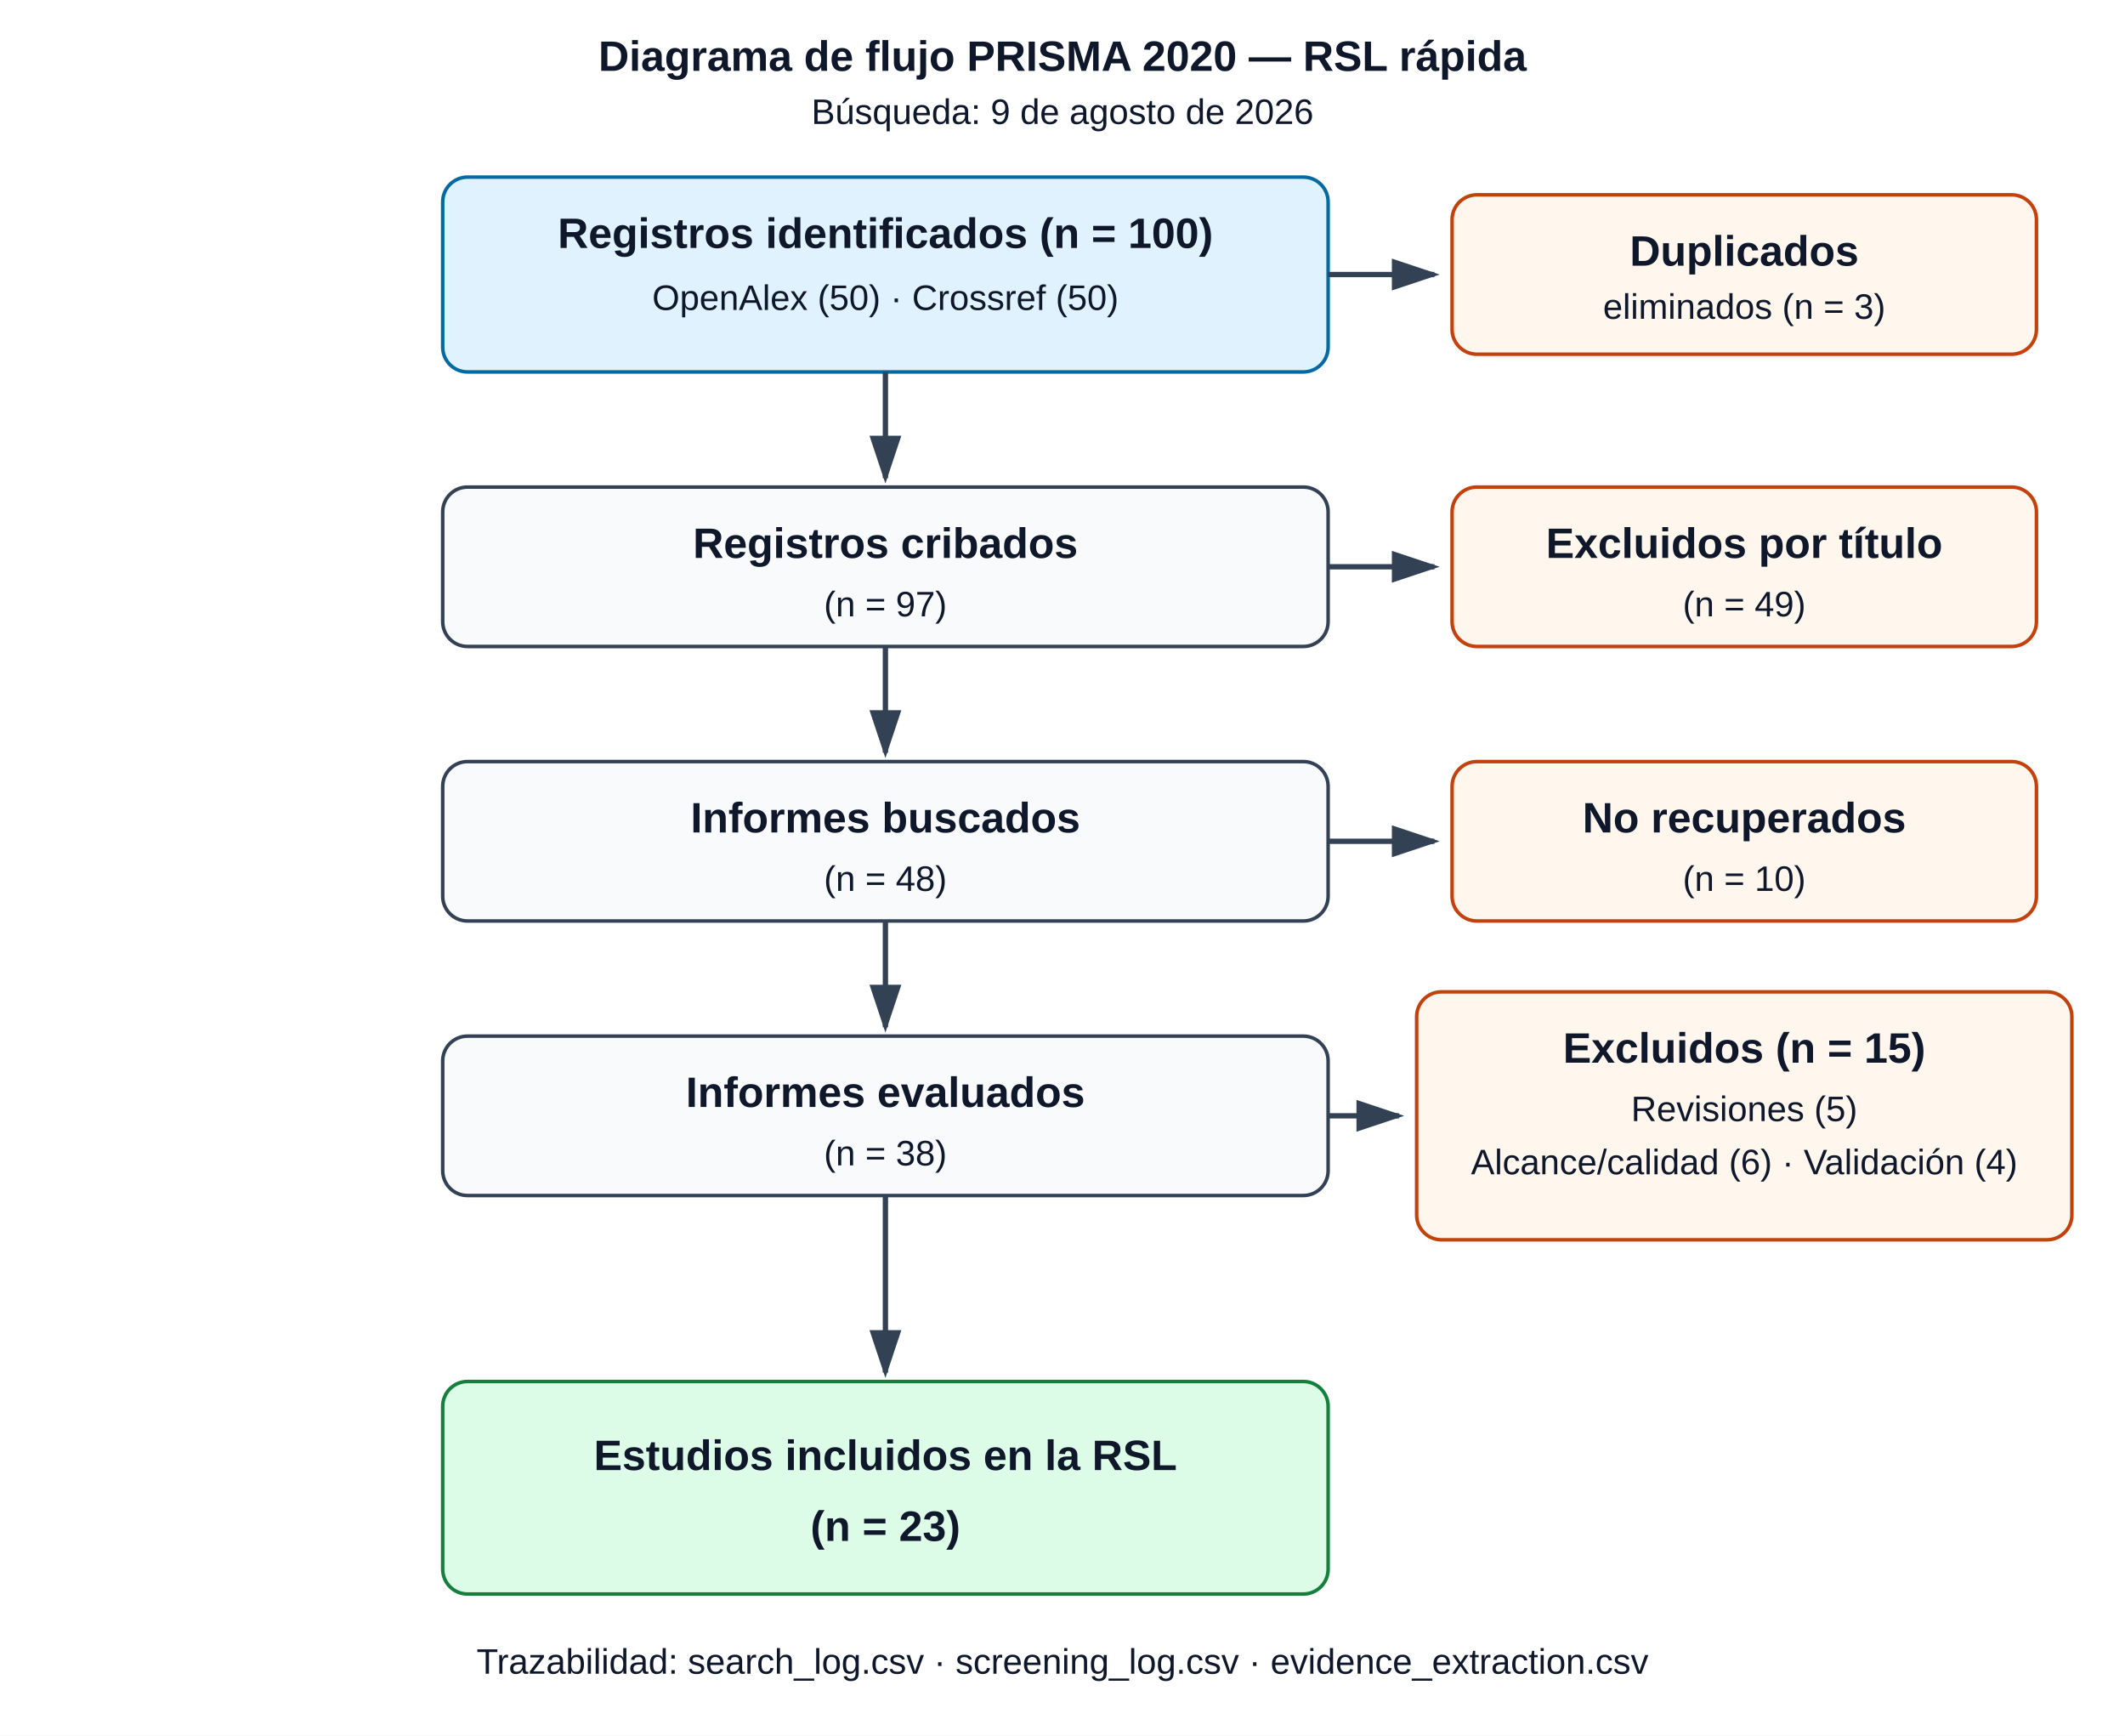
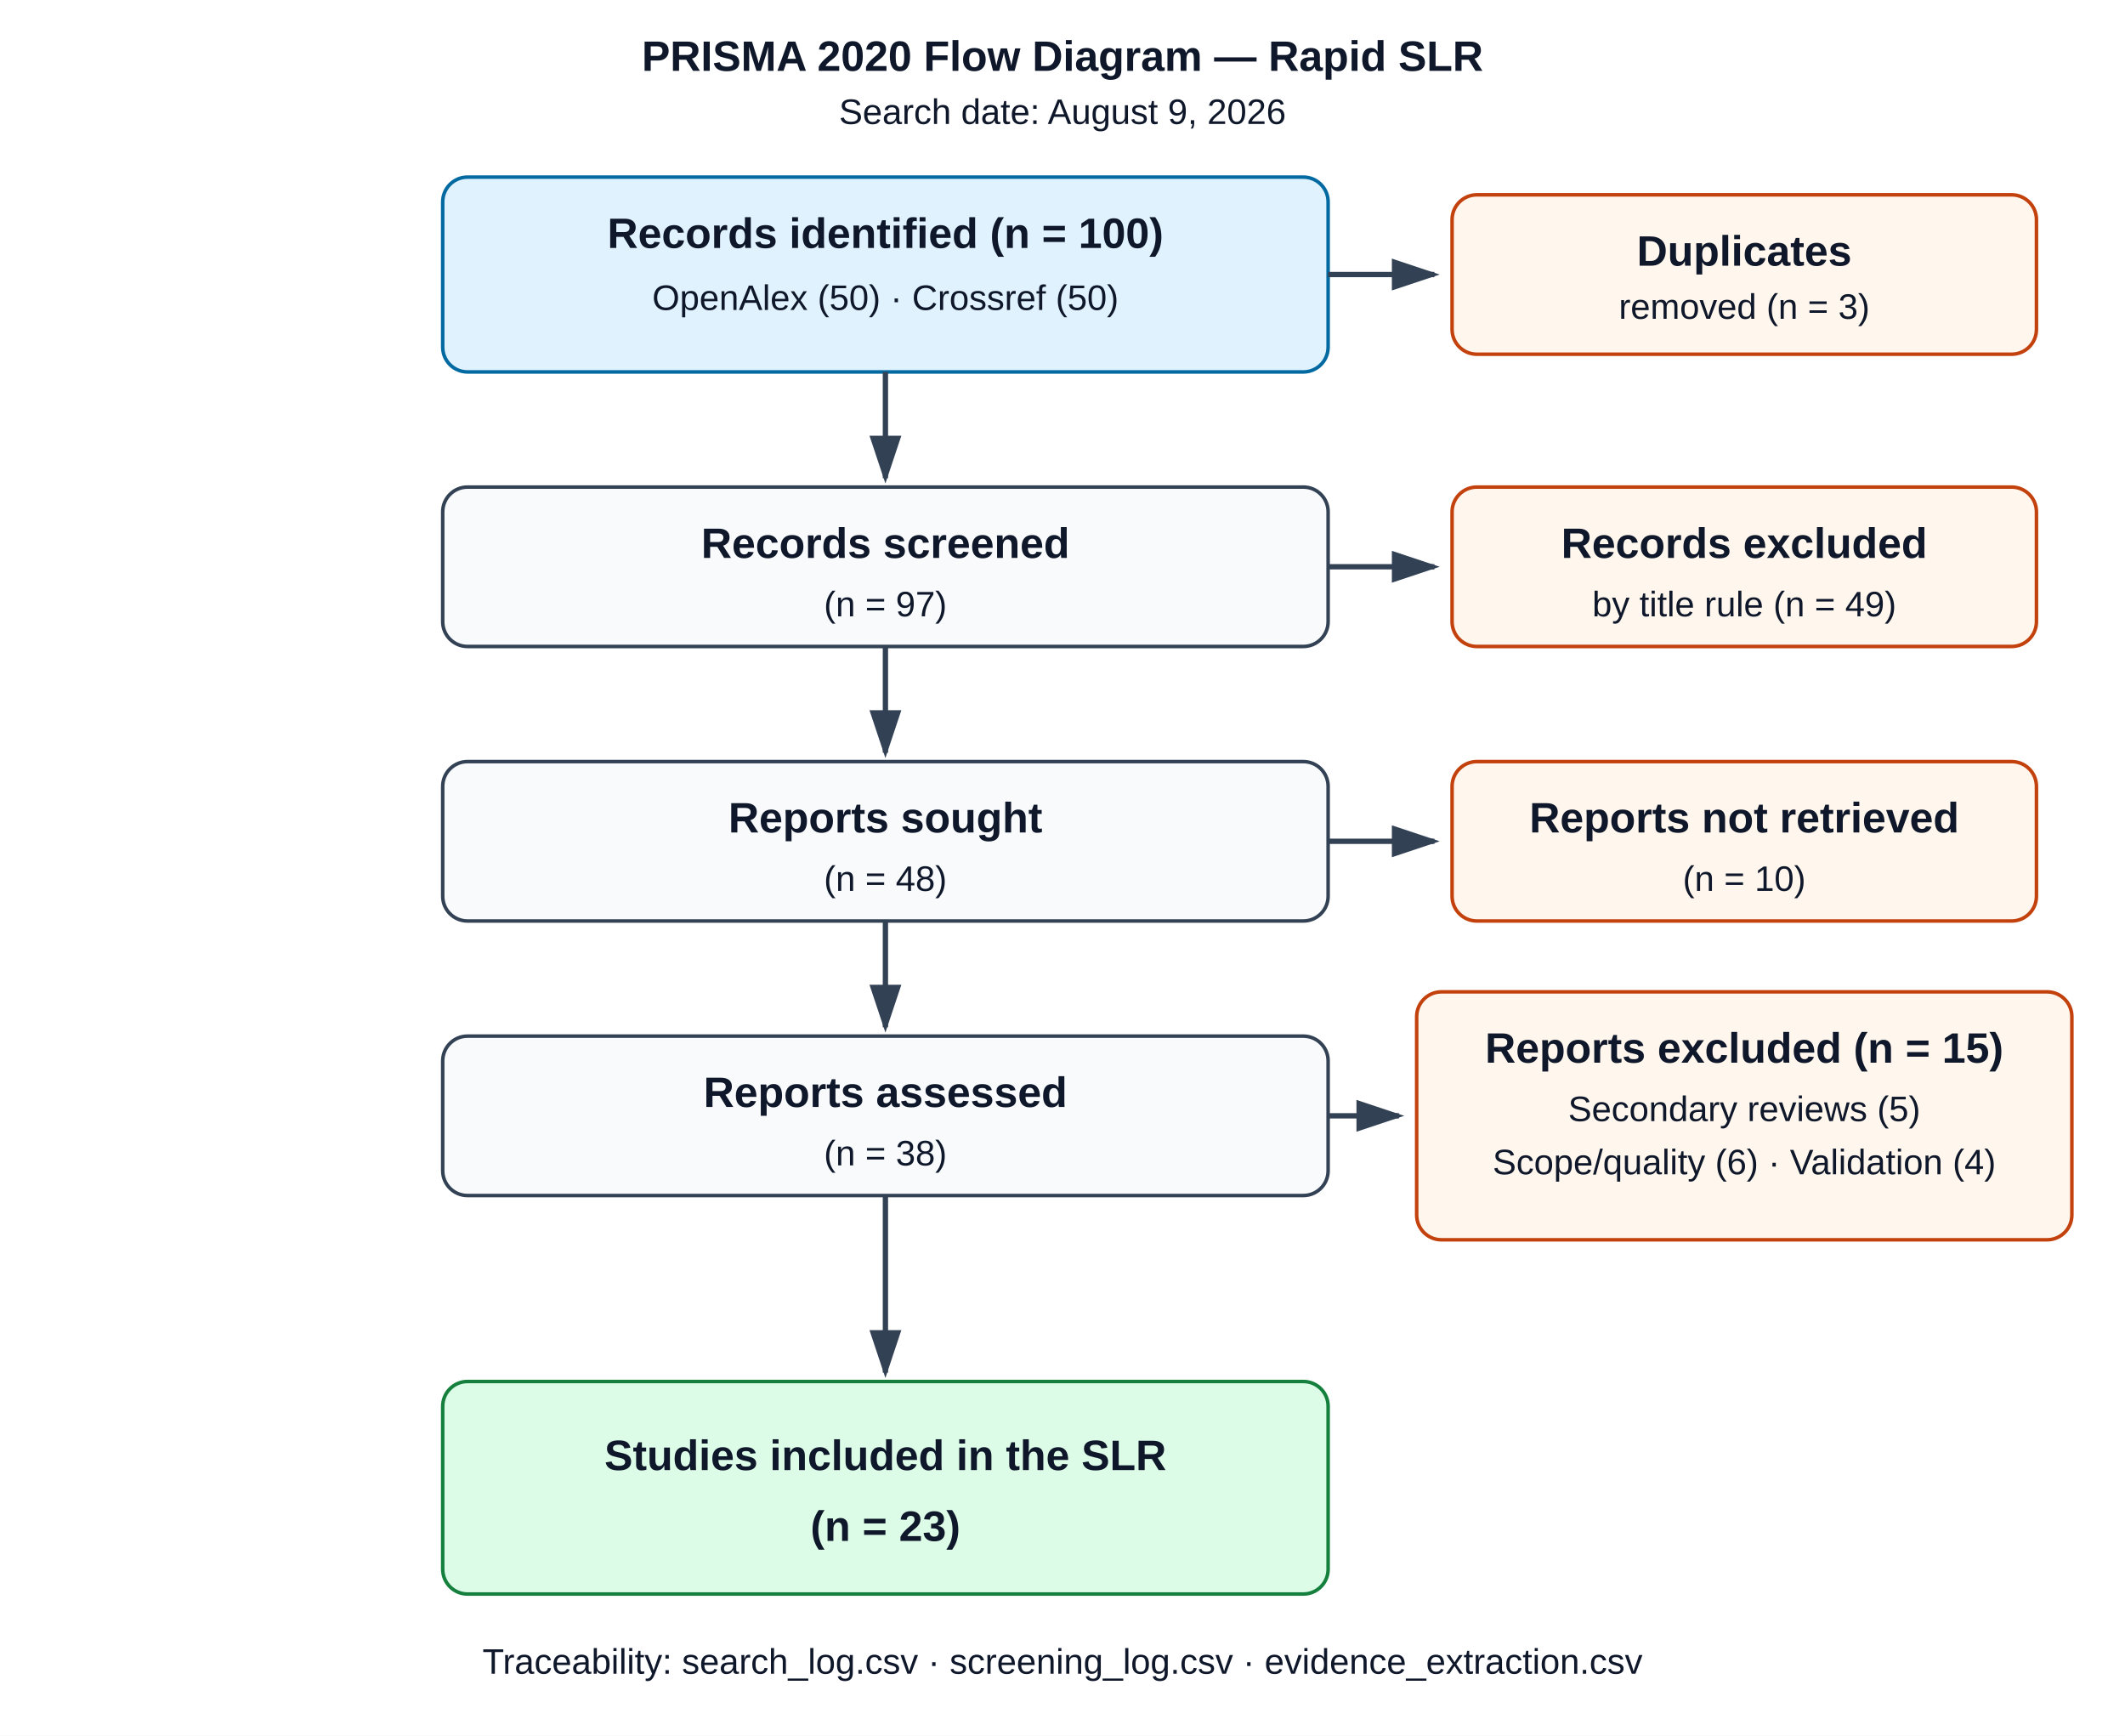
<svg xmlns="http://www.w3.org/2000/svg" width="1200" height="980" viewBox="0 0 1200 980" role="img" aria-labelledby="title desc">
  <defs>
    <marker id="a" markerWidth="10" markerHeight="10" refX="8" refY="3" orient="auto">
      <path d="M0 0L0 6L9 3z" fill="#334155" />
    </marker>
    <style>.b{fill:#f8fafc;stroke:#334155;stroke-width:2}.i{fill:#e0f2fe;stroke:#0369a1}.e{fill:#fff7ed;stroke:#c2410c}.f{fill:#dcfce7;stroke:#15803d}.h{font:bold 24px Arial;fill:#0f172a}.t{font:20px Arial;fill:#0f172a}.l{stroke:#334155;stroke-width:3;marker-end:url(#a)}</style>
  </defs>
  <rect width="1200" height="980" fill="white" />
-   <text x="600" y="40" text-anchor="middle" class="h">Diagrama de flujo PRISMA 2020 — RSL rápida</text>
-   <text x="600" y="70" text-anchor="middle" class="t">Búsqueda: 9 de agosto de 2026</text>
+   <text x="600" y="40" text-anchor="middle" class="h">PRISMA 2020 Flow Diagram — Rapid SLR</text>
+   <text x="600" y="70" text-anchor="middle" class="t">Search date: August 9, 2026</text>
  <rect x="250" y="100" width="500" height="110" rx="14" class="b i" />
-   <text x="500" y="140" text-anchor="middle" class="h">Registros identificados (n = 100)</text>
+   <text x="500" y="140" text-anchor="middle" class="h">Records identified (n = 100)</text>
  <text x="500" y="175" text-anchor="middle" class="t">OpenAlex (50) · Crossref (50)</text>
  <rect x="820" y="110" width="330" height="90" rx="14" class="b e" />
-   <text x="985" y="150" text-anchor="middle" class="h">Duplicados</text>
-   <text x="985" y="180" text-anchor="middle" class="t">eliminados (n = 3)</text>
+   <text x="985" y="150" text-anchor="middle" class="h">Duplicates</text>
+   <text x="985" y="180" text-anchor="middle" class="t">removed (n = 3)</text>
  <line x1="750" y1="155" x2="810" y2="155" class="l" />
  <line x1="500" y1="210" x2="500" y2="270" class="l" />
  <rect x="250" y="275" width="500" height="90" rx="14" class="b" />
-   <text x="500" y="315" text-anchor="middle" class="h">Registros cribados</text>
+   <text x="500" y="315" text-anchor="middle" class="h">Records screened</text>
  <text x="500" y="348" text-anchor="middle" class="t">(n = 97)</text>
  <rect x="820" y="275" width="330" height="90" rx="14" class="b e" />
-   <text x="985" y="315" text-anchor="middle" class="h">Excluidos por título</text>
-   <text x="985" y="348" text-anchor="middle" class="t">(n = 49)</text>
+   <text x="985" y="315" text-anchor="middle" class="h">Records excluded</text>
+   <text x="985" y="348" text-anchor="middle" class="t">by title rule (n = 49)</text>
  <line x1="750" y1="320" x2="810" y2="320" class="l" />
  <line x1="500" y1="365" x2="500" y2="425" class="l" />
  <rect x="250" y="430" width="500" height="90" rx="14" class="b" />
-   <text x="500" y="470" text-anchor="middle" class="h">Informes buscados</text>
+   <text x="500" y="470" text-anchor="middle" class="h">Reports sought</text>
  <text x="500" y="503" text-anchor="middle" class="t">(n = 48)</text>
  <rect x="820" y="430" width="330" height="90" rx="14" class="b e" />
-   <text x="985" y="470" text-anchor="middle" class="h">No recuperados</text>
+   <text x="985" y="470" text-anchor="middle" class="h">Reports not retrieved</text>
  <text x="985" y="503" text-anchor="middle" class="t">(n = 10)</text>
  <line x1="750" y1="475" x2="810" y2="475" class="l" />
  <line x1="500" y1="520" x2="500" y2="580" class="l" />
  <rect x="250" y="585" width="500" height="90" rx="14" class="b" />
-   <text x="500" y="625" text-anchor="middle" class="h">Informes evaluados</text>
+   <text x="500" y="625" text-anchor="middle" class="h">Reports assessed</text>
  <text x="500" y="658" text-anchor="middle" class="t">(n = 38)</text>
  <rect x="800" y="560" width="370" height="140" rx="14" class="b e" />
-   <text x="985" y="600" text-anchor="middle" class="h">Excluidos (n = 15)</text>
-   <text x="985" y="633" text-anchor="middle" class="t">Revisiones (5)</text>
-   <text x="985" y="663" text-anchor="middle" class="t">Alcance/calidad (6) · Validación (4)</text>
+   <text x="985" y="600" text-anchor="middle" class="h">Reports excluded (n = 15)</text>
+   <text x="985" y="633" text-anchor="middle" class="t">Secondary reviews (5)</text>
+   <text x="985" y="663" text-anchor="middle" class="t">Scope/quality (6) · Validation (4)</text>
  <line x1="750" y1="630" x2="790" y2="630" class="l" />
  <line x1="500" y1="675" x2="500" y2="775" class="l" />
  <rect x="250" y="780" width="500" height="120" rx="14" class="b f" />
-   <text x="500" y="830" text-anchor="middle" class="h">Estudios incluidos en la RSL</text>
+   <text x="500" y="830" text-anchor="middle" class="h">Studies included in the SLR</text>
  <text x="500" y="870" text-anchor="middle" class="h">(n = 23)</text>
-   <text x="600" y="945" text-anchor="middle" class="t">Trazabilidad: search_log.csv · screening_log.csv · evidence_extraction.csv</text>
+   <text x="600" y="945" text-anchor="middle" class="t">Traceability: search_log.csv · screening_log.csv · evidence_extraction.csv</text>
</svg>
